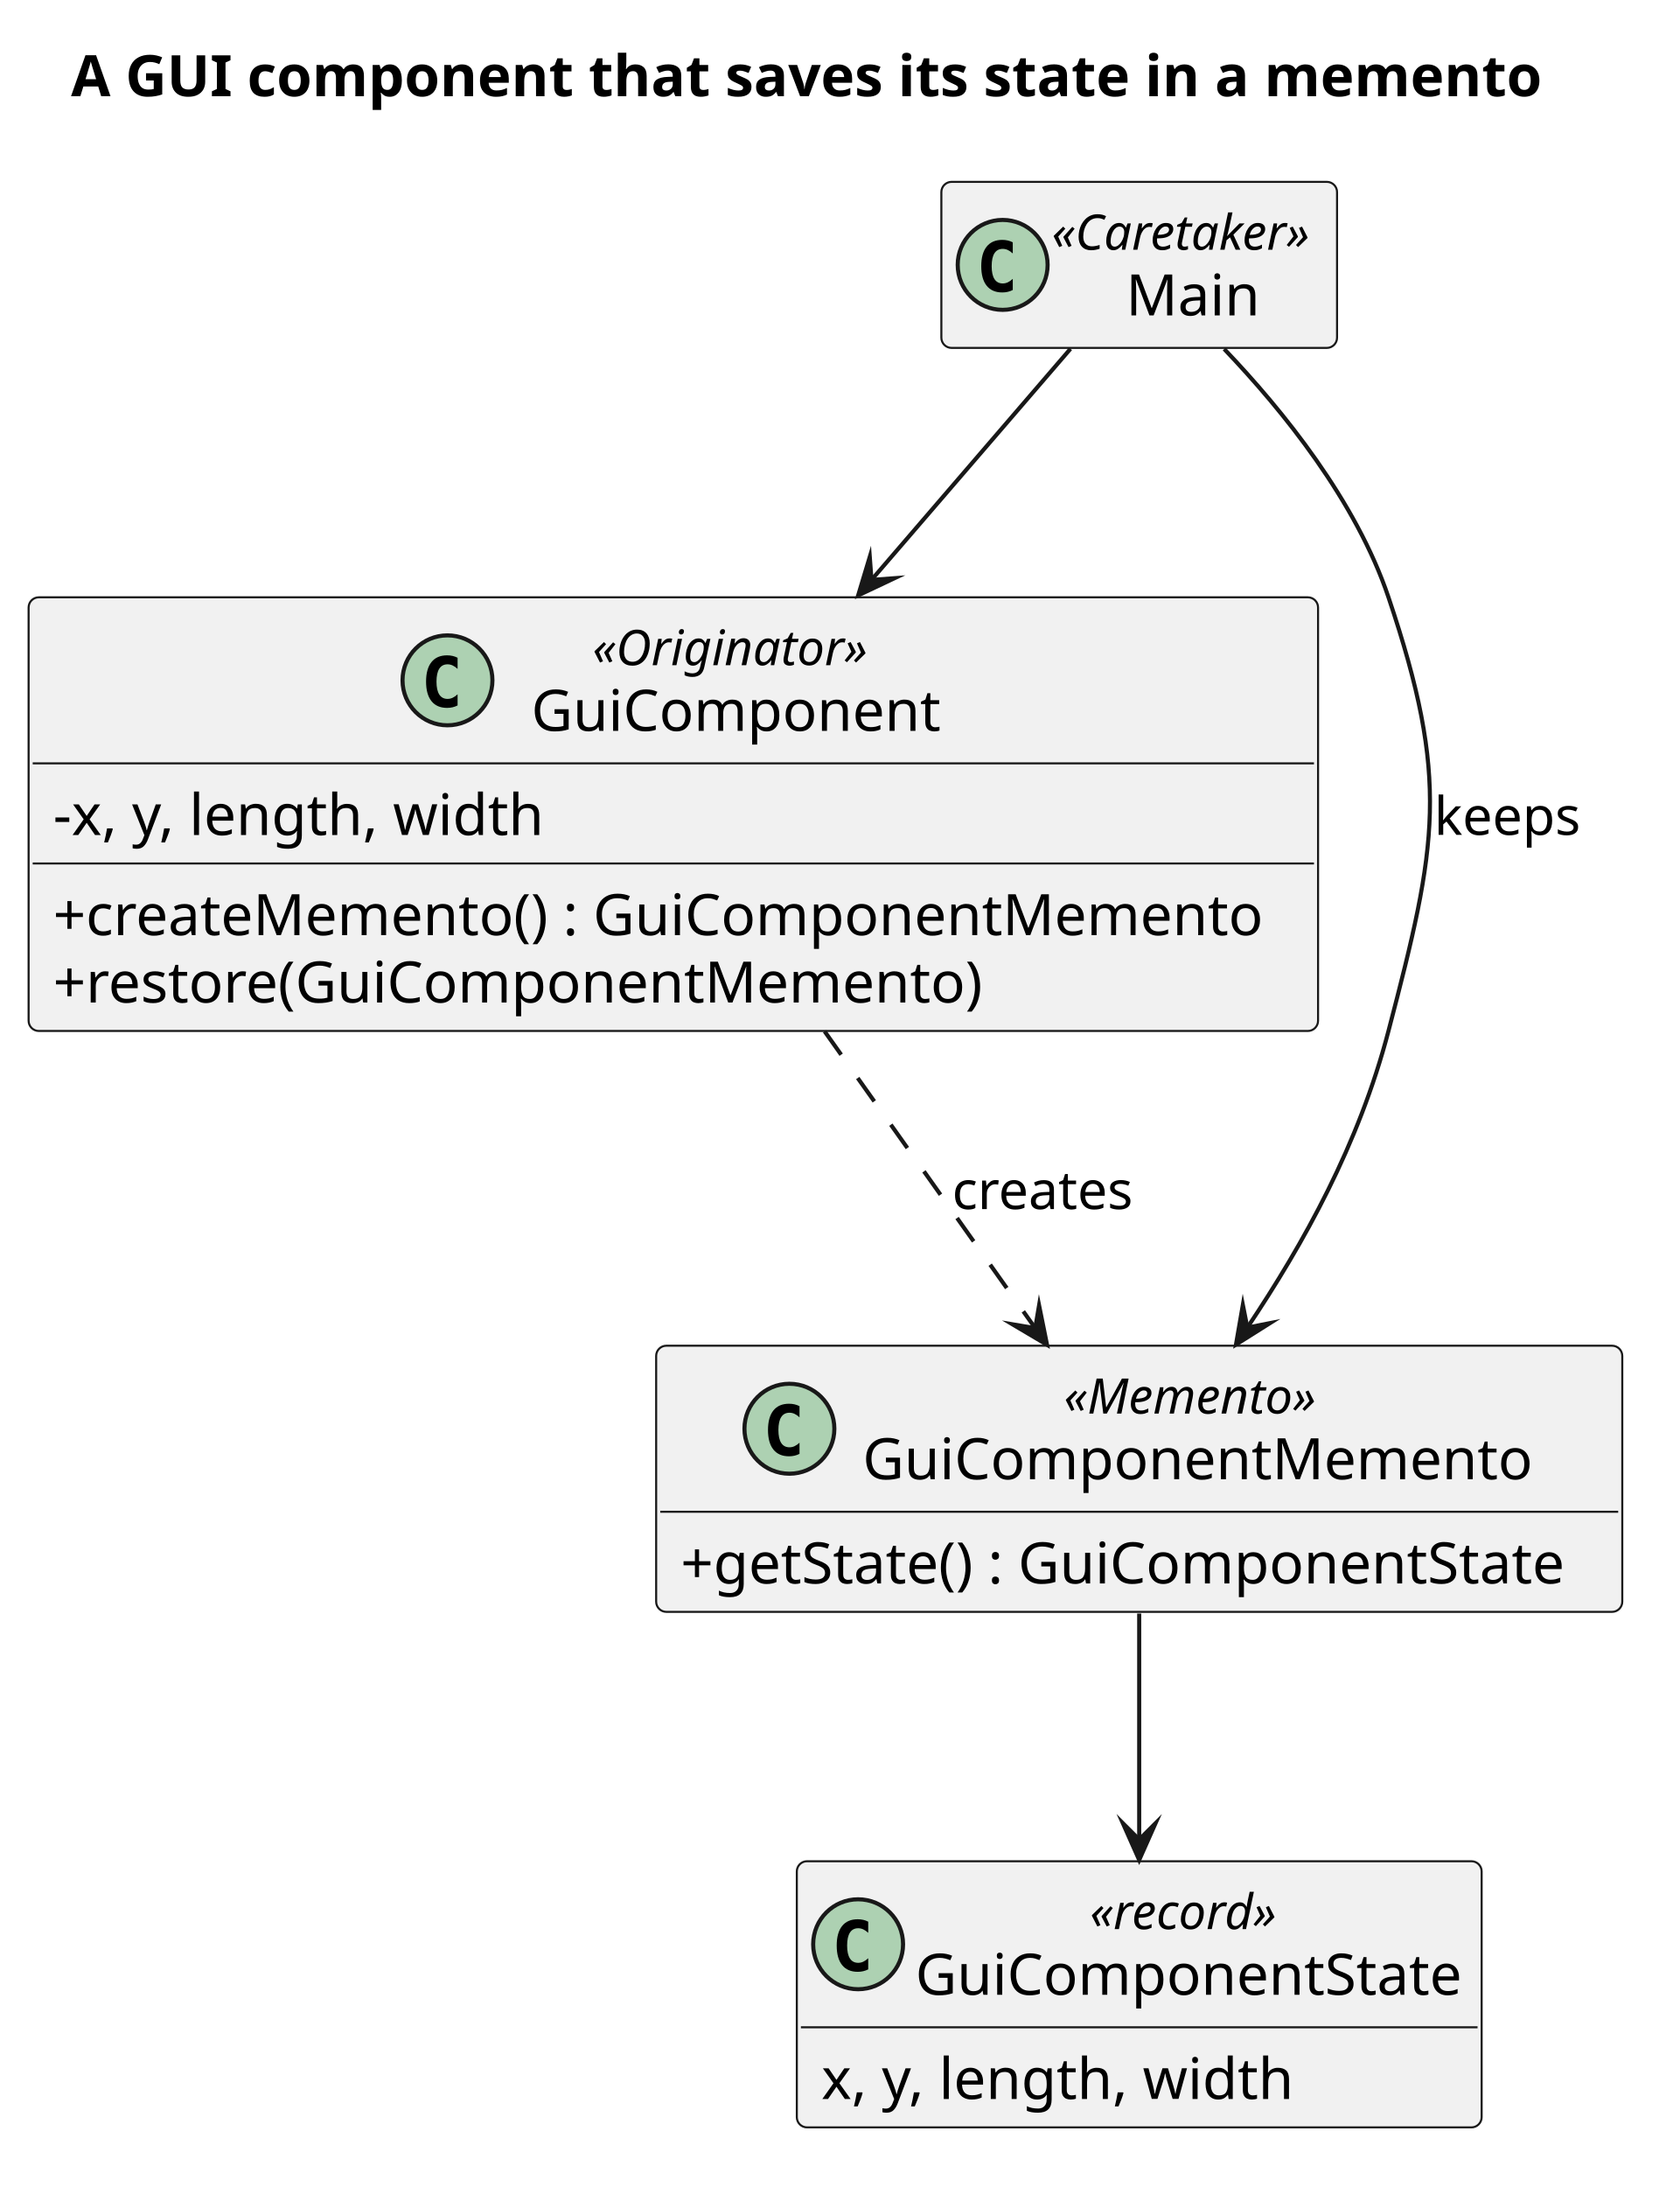
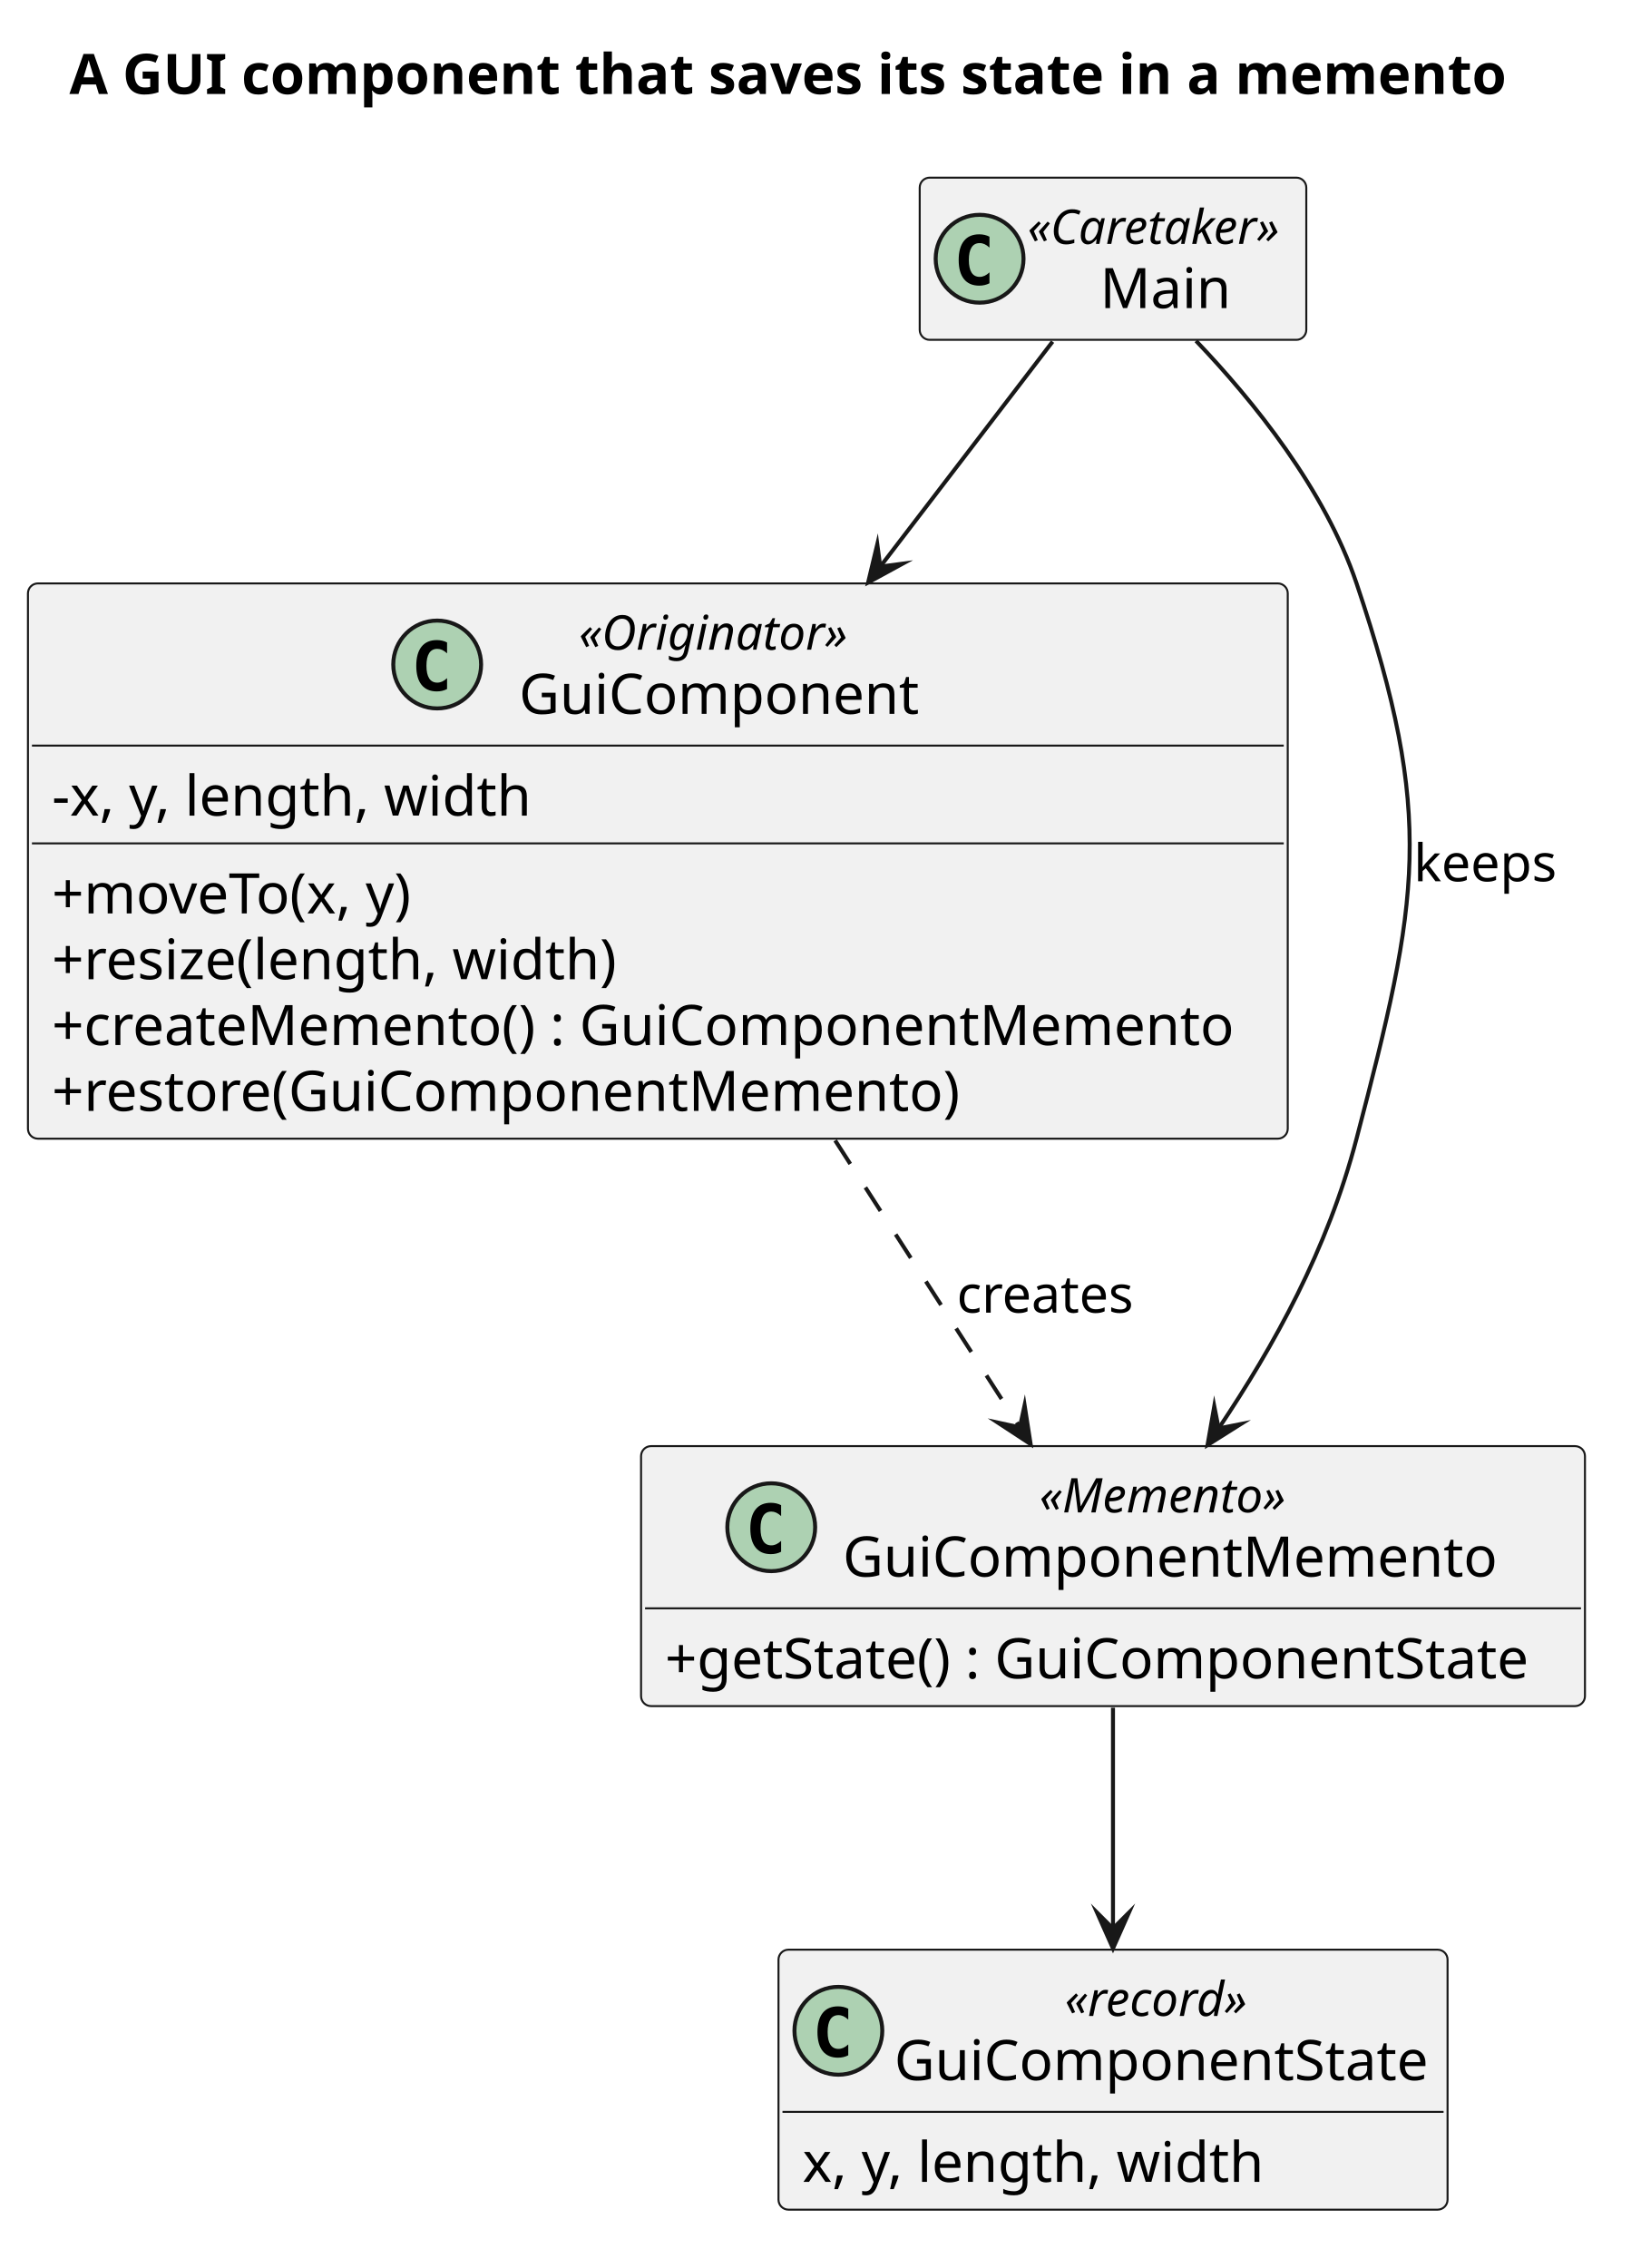
- <svg xmlns="http://www.w3.org/2000/svg" contentStyleType="text/css" data-diagram-type="CLASS" height="535px" preserveAspectRatio="none" style="width:411px;height:535px;background:#FFFFFF;" version="1.1" viewBox="0 0 411 535" width="411px" zoomAndPan="magnify">
+ <svg xmlns="http://www.w3.org/2000/svg" contentStyleType="text/css" data-diagram-type="CLASS" height="568px" preserveAspectRatio="none" style="width:411px;height:568px;background:#FFFFFF;" version="1.1" viewBox="0 0 411 568" width="411px" zoomAndPan="magnify">
  <defs />
  <g>
    <g class="title" data-source-line="3">
      <text fill="#000000" font-family="sans-serif" font-size="14" font-weight="700" lengthAdjust="spacing" textLength="370.207" x="17.382" y="23.535">A GUI component that saves its state in a memento</text>
    </g>
    <g class="entity" data-qualified-name="GuiComponent" data-source-line="4" id="ent0001">
-       <rect fill="#F1F1F1" height="106.086" rx="2.5" ry="2.5" style="stroke:#181818;stroke-width:0.5;" width="315.529" x="7" y="146.118" />
-       <ellipse cx="109.498" cy="166.429" fill="#ADD1B2" rx="11" ry="11" style="stroke:#181818;stroke-width:1;" />
-       <path d="M111.971,172.572 Q111.39,172.871 110.751,173.02 Q110.112,173.17 109.406,173.17 Q106.899,173.17 105.58,171.518 Q104.26,169.866 104.26,166.745 Q104.26,163.615 105.58,161.964 Q106.899,160.312 109.406,160.312 Q110.112,160.312 110.759,160.461 Q111.407,160.611 111.971,160.909 L111.971,163.632 Q111.34,163.051 110.747,162.781 Q110.153,162.511 109.522,162.511 Q108.178,162.511 107.493,163.578 Q106.808,164.645 106.808,166.745 Q106.808,168.837 107.493,169.903 Q108.178,170.97 109.522,170.97 Q110.153,170.97 110.747,170.7 Q111.34,170.43 111.971,169.849 Z " fill="#000000" />
-       <text fill="#000000" font-family="sans-serif" font-size="12" font-style="italic" lengthAdjust="spacing" textLength="72.07" x="144.98" y="162.72">«Originator»</text>
-       <text fill="#000000" font-family="sans-serif" font-size="14" lengthAdjust="spacing" textLength="102.033" x="129.998" y="178.786">GuiComponent</text>
-       <line style="stroke:#181818;stroke-width:0.5;" x1="8" x2="321.529" y1="186.739" y2="186.739" />
-       <text fill="#000000" font-family="sans-serif" font-size="14" lengthAdjust="spacing" textLength="131.339" x="13" y="204.274">-x, y, length, width</text>
-       <line style="stroke:#181818;stroke-width:0.5;" x1="8" x2="321.529" y1="211.228" y2="211.228" />
-       <text fill="#000000" font-family="sans-serif" font-size="14" lengthAdjust="spacing" textLength="303.529" x="13" y="228.763">+createMemento() : GuiComponentMemento</text>
-       <text fill="#000000" font-family="sans-serif" font-size="14" lengthAdjust="spacing" textLength="233.55" x="13" y="245.251">+restore(GuiComponentMemento)</text>
+       <rect fill="#F1F1F1" height="139.062" rx="2.5" ry="2.5" style="stroke:#181818;stroke-width:0.5;" width="315.529" x="7" y="146.108" />
+       <ellipse cx="109.498" cy="166.419" fill="#ADD1B2" rx="11" ry="11" style="stroke:#181818;stroke-width:1;" />
+       <path d="M111.971,172.562 Q111.39,172.861 110.751,173.01 Q110.112,173.16 109.406,173.16 Q106.899,173.16 105.58,171.508 Q104.26,169.856 104.26,166.735 Q104.26,163.605 105.58,161.953 Q106.899,160.302 109.406,160.302 Q110.112,160.302 110.759,160.451 Q111.407,160.601 111.971,160.899 L111.971,163.622 Q111.34,163.041 110.747,162.771 Q110.153,162.501 109.522,162.501 Q108.178,162.501 107.493,163.568 Q106.808,164.635 106.808,166.735 Q106.808,168.827 107.493,169.893 Q108.178,170.96 109.522,170.96 Q110.153,170.96 110.747,170.69 Q111.34,170.42 111.971,169.839 Z " fill="#000000" />
+       <text fill="#000000" font-family="sans-serif" font-size="12" font-style="italic" lengthAdjust="spacing" textLength="72.07" x="144.98" y="162.71">«Originator»</text>
+       <text fill="#000000" font-family="sans-serif" font-size="14" lengthAdjust="spacing" textLength="102.033" x="129.998" y="178.776">GuiComponent</text>
+       <line style="stroke:#181818;stroke-width:0.5;" x1="8" x2="321.529" y1="186.729" y2="186.729" />
+       <text fill="#000000" font-family="sans-serif" font-size="14" lengthAdjust="spacing" textLength="131.339" x="13" y="204.264">-x, y, length, width</text>
+       <line style="stroke:#181818;stroke-width:0.5;" x1="8" x2="321.529" y1="211.218" y2="211.218" />
+       <text fill="#000000" font-family="sans-serif" font-size="14" lengthAdjust="spacing" textLength="99.162" x="13" y="228.753">+moveTo(x, y)</text>
+       <text fill="#000000" font-family="sans-serif" font-size="14" lengthAdjust="spacing" textLength="150.391" x="13" y="245.241">+resize(length, width)</text>
+       <text fill="#000000" font-family="sans-serif" font-size="14" lengthAdjust="spacing" textLength="303.529" x="13" y="261.729">+createMemento() : GuiComponentMemento</text>
+       <text fill="#000000" font-family="sans-serif" font-size="14" lengthAdjust="spacing" textLength="233.55" x="13" y="278.218">+restore(GuiComponentMemento)</text>
    </g>
-     <g class="entity" data-qualified-name="GuiComponentMemento" data-source-line="9" id="ent0002">
-       <rect fill="#F1F1F1" height="65.109" rx="2.5" ry="2.5" style="stroke:#181818;stroke-width:0.5;" width="236.41" x="160.56" y="329.198" />
-       <ellipse cx="193.166" cy="349.509" fill="#ADD1B2" rx="11" ry="11" style="stroke:#181818;stroke-width:1;" />
-       <path d="M195.639,355.652 Q195.058,355.951 194.419,356.1 Q193.78,356.25 193.074,356.25 Q190.567,356.25 189.247,354.598 Q187.928,352.946 187.928,349.825 Q187.928,346.695 189.247,345.043 Q190.567,343.392 193.074,343.392 Q193.78,343.392 194.427,343.541 Q195.075,343.69 195.639,343.989 L195.639,346.712 Q195.008,346.131 194.415,345.861 Q193.821,345.591 193.19,345.591 Q191.845,345.591 191.161,346.658 Q190.476,347.725 190.476,349.825 Q190.476,351.916 191.161,352.983 Q191.845,354.05 193.19,354.05 Q193.821,354.05 194.415,353.78 Q195.008,353.51 195.639,352.929 Z " fill="#000000" />
-       <text fill="#000000" font-family="sans-serif" font-size="12" font-style="italic" lengthAdjust="spacing" textLength="66.791" x="260.326" y="345.8">«Memento»</text>
-       <text fill="#000000" font-family="sans-serif" font-size="14" lengthAdjust="spacing" textLength="165.286" x="211.078" y="361.866">GuiComponentMemento</text>
-       <line style="stroke:#181818;stroke-width:0.5;" x1="161.56" x2="395.97" y1="369.819" y2="369.819" />
-       <text fill="#000000" font-family="sans-serif" font-size="14" lengthAdjust="spacing" textLength="224.41" x="166.56" y="387.354">+getState() : GuiComponentState</text>
+     <g class="entity" data-qualified-name="GuiComponentMemento" data-source-line="11" id="ent0002">
+       <rect fill="#F1F1F1" height="65.109" rx="2.5" ry="2.5" style="stroke:#181818;stroke-width:0.5;" width="236.41" x="160.56" y="362.168" />
+       <ellipse cx="193.166" cy="382.479" fill="#ADD1B2" rx="11" ry="11" style="stroke:#181818;stroke-width:1;" />
+       <path d="M195.639,388.622 Q195.058,388.921 194.419,389.07 Q193.78,389.22 193.074,389.22 Q190.567,389.22 189.247,387.568 Q187.928,385.916 187.928,382.795 Q187.928,379.665 189.247,378.014 Q190.567,376.362 193.074,376.362 Q193.78,376.362 194.427,376.511 Q195.075,376.661 195.639,376.959 L195.639,379.682 Q195.008,379.101 194.415,378.831 Q193.821,378.561 193.19,378.561 Q191.845,378.561 191.161,379.628 Q190.476,380.695 190.476,382.795 Q190.476,384.887 191.161,385.953 Q191.845,387.02 193.19,387.02 Q193.821,387.02 194.415,386.75 Q195.008,386.48 195.639,385.899 Z " fill="#000000" />
+       <text fill="#000000" font-family="sans-serif" font-size="12" font-style="italic" lengthAdjust="spacing" textLength="66.791" x="260.326" y="378.77">«Memento»</text>
+       <text fill="#000000" font-family="sans-serif" font-size="14" lengthAdjust="spacing" textLength="165.286" x="211.078" y="394.836">GuiComponentMemento</text>
+       <line style="stroke:#181818;stroke-width:0.5;" x1="161.56" x2="395.97" y1="402.789" y2="402.789" />
+       <text fill="#000000" font-family="sans-serif" font-size="14" lengthAdjust="spacing" textLength="224.41" x="166.56" y="420.325">+getState() : GuiComponentState</text>
    </g>
-     <g class="entity" data-qualified-name="GuiComponentState" data-source-line="12" id="ent0003">
-       <rect fill="#F1F1F1" height="65.109" rx="2.5" ry="2.5" style="stroke:#181818;stroke-width:0.5;" width="167.577" x="194.98" y="455.308" />
-       <ellipse cx="209.98" cy="475.619" fill="#ADD1B2" rx="11" ry="11" style="stroke:#181818;stroke-width:1;" />
-       <path d="M212.453,481.762 Q211.872,482.061 211.233,482.21 Q210.594,482.36 209.888,482.36 Q207.381,482.36 206.061,480.708 Q204.742,479.056 204.742,475.935 Q204.742,472.805 206.061,471.154 Q207.381,469.502 209.888,469.502 Q210.594,469.502 211.241,469.651 Q211.889,469.8 212.453,470.099 L212.453,472.822 Q211.822,472.241 211.229,471.971 Q210.635,471.701 210.004,471.701 Q208.66,471.701 207.975,472.768 Q207.29,473.835 207.29,475.935 Q207.29,478.026 207.975,479.093 Q208.66,480.16 210.004,480.16 Q210.635,480.16 211.229,479.89 Q211.822,479.62 212.453,479.039 Z " fill="#000000" />
-       <text fill="#000000" font-family="sans-serif" font-size="12" font-style="italic" lengthAdjust="spacing" textLength="50.15" x="266.693" y="471.91">«record»</text>
-       <text fill="#000000" font-family="sans-serif" font-size="14" lengthAdjust="spacing" textLength="135.577" x="223.98" y="487.976">GuiComponentState</text>
-       <line style="stroke:#181818;stroke-width:0.5;" x1="195.98" x2="361.557" y1="495.929" y2="495.929" />
-       <text fill="#000000" font-family="sans-serif" font-size="14" lengthAdjust="spacing" textLength="123.238" x="200.98" y="513.465">x, y, length, width</text>
+     <g class="entity" data-qualified-name="GuiComponentState" data-source-line="14" id="ent0003">
+       <rect fill="#F1F1F1" height="65.109" rx="2.5" ry="2.5" style="stroke:#181818;stroke-width:0.5;" width="167.577" x="194.98" y="488.278" />
+       <ellipse cx="209.98" cy="508.589" fill="#ADD1B2" rx="11" ry="11" style="stroke:#181818;stroke-width:1;" />
+       <path d="M212.453,514.732 Q211.872,515.031 211.233,515.18 Q210.594,515.33 209.888,515.33 Q207.381,515.33 206.061,513.678 Q204.742,512.026 204.742,508.905 Q204.742,505.775 206.061,504.123 Q207.381,502.472 209.888,502.472 Q210.594,502.472 211.241,502.621 Q211.889,502.771 212.453,503.069 L212.453,505.792 Q211.822,505.211 211.229,504.941 Q210.635,504.671 210.004,504.671 Q208.66,504.671 207.975,505.738 Q207.29,506.805 207.29,508.905 Q207.29,510.997 207.975,512.063 Q208.66,513.13 210.004,513.13 Q210.635,513.13 211.229,512.86 Q211.822,512.59 212.453,512.009 Z " fill="#000000" />
+       <text fill="#000000" font-family="sans-serif" font-size="12" font-style="italic" lengthAdjust="spacing" textLength="50.15" x="266.693" y="504.88">«record»</text>
+       <text fill="#000000" font-family="sans-serif" font-size="14" lengthAdjust="spacing" textLength="135.577" x="223.98" y="520.946">GuiComponentState</text>
+       <line style="stroke:#181818;stroke-width:0.5;" x1="195.98" x2="361.557" y1="528.899" y2="528.899" />
+       <text fill="#000000" font-family="sans-serif" font-size="14" lengthAdjust="spacing" textLength="123.238" x="200.98" y="546.434">x, y, length, width</text>
    </g>
-     <g class="entity" data-qualified-name="Main" data-source-line="15" id="ent0004">
+     <g class="entity" data-qualified-name="Main" data-source-line="17" id="ent0004">
      <rect fill="#F1F1F1" height="40.621" rx="2.5" ry="2.5" style="stroke:#181818;stroke-width:0.5;" width="96.824" x="230.35" y="44.488" />
      <ellipse cx="245.35" cy="64.799" fill="#ADD1B2" rx="11" ry="11" style="stroke:#181818;stroke-width:1;" />
      <path d="M247.823,70.942 Q247.242,71.241 246.603,71.39 Q245.964,71.54 245.258,71.54 Q242.751,71.54 241.431,69.888 Q240.112,68.236 240.112,65.115 Q240.112,61.985 241.431,60.334 Q242.751,58.682 245.258,58.682 Q245.964,58.682 246.611,58.831 Q247.259,58.98 247.823,59.279 L247.823,62.002 Q247.192,61.421 246.599,61.151 Q246.005,60.881 245.374,60.881 Q244.03,60.881 243.345,61.948 Q242.66,63.015 242.66,65.115 Q242.66,67.207 243.345,68.273 Q244.03,69.34 245.374,69.34 Q246.005,69.34 246.599,69.07 Q247.192,68.8 247.823,68.219 Z " fill="#000000" />
      <text fill="#000000" font-family="sans-serif" font-size="12" font-style="italic" lengthAdjust="spacing" textLength="68.824" x="257.35" y="61.09">«Caretaker»</text>
      <text fill="#000000" font-family="sans-serif" font-size="14" lengthAdjust="spacing" textLength="32.525" x="275.499" y="77.156">Main</text>
    </g>
-     <g class="link" data-entity-1="ent0004" data-entity-2="ent0002" data-link-type="dependency" data-source-line="16" id="lnk5">
-       <path codeLine="16" d="M299.56,85.378 C313.93,100.418 331.83,122.548 339.76,146.118 C354.81,190.798 351.7,206.588 339.76,252.198 C332.48,280.018 319.083,304.074 305.223,324.764" fill="none" id="Main-to-GuiComponentMemento" style="stroke:#181818;stroke-width:1;" />
-       <polygon fill="#181818" points="302.44,328.918,310.772,323.667,305.223,324.764,304.126,319.215,302.44,328.918" style="stroke:#181818;stroke-width:1;stroke-linejoin:miter;stroke-miterlimit:10;" />
-       <text fill="#000000" font-family="sans-serif" font-size="13" lengthAdjust="spacing" textLength="36.893" x="350.92" y="204.227">keeps</text>
+     <g class="link" data-entity-1="ent0004" data-entity-2="ent0002" data-link-type="dependency" data-source-line="18" id="lnk5">
+       <path codeLine="18" d="M299.56,85.368 C313.93,100.408 331.83,122.548 339.76,146.108 C359.49,204.678 355.41,225.378 339.76,285.168 C332.48,312.988 319.083,337.044 305.223,357.734" fill="none" id="Main-to-GuiComponentMemento" style="stroke:#181818;stroke-width:1;" />
+       <polygon fill="#181818" points="302.44,361.888,310.772,356.637,305.223,357.734,304.126,352.185,302.44,361.888" style="stroke:#181818;stroke-width:1;stroke-linejoin:miter;stroke-miterlimit:10;" />
+       <text fill="#000000" font-family="sans-serif" font-size="13" lengthAdjust="spacing" textLength="36.893" x="354.07" y="220.707">keeps</text>
    </g>
-     <g class="link" data-entity-1="ent0004" data-entity-2="ent0001" data-link-type="dependency" data-source-line="17" id="lnk6">
-       <path codeLine="17" d="M261.94,85.328 C248.26,101.228 231.543,120.63 213.254,141.86" fill="none" id="Main-to-GuiComponent" style="stroke:#181818;stroke-width:1;" />
-       <polygon fill="#181818" points="209.99,145.648,218.895,141.44,213.254,141.86,212.834,136.219,209.99,145.648" style="stroke:#181818;stroke-width:1;stroke-linejoin:miter;stroke-miterlimit:10;" />
+     <g class="link" data-entity-1="ent0004" data-entity-2="ent0001" data-link-type="dependency" data-source-line="19" id="lnk6">
+       <path codeLine="19" d="M263.63,85.558 C251.69,101.138 237.35,119.869 220.47,141.909" fill="none" id="Main-to-GuiComponent" style="stroke:#181818;stroke-width:1;" />
+       <polygon fill="#181818" points="217.43,145.878,226.078,141.165,220.47,141.909,219.727,136.301,217.43,145.878" style="stroke:#181818;stroke-width:1;stroke-linejoin:miter;stroke-miterlimit:10;" />
    </g>
-     <g class="link" data-entity-1="ent0001" data-entity-2="ent0002" data-link-type="dependency" data-source-line="18" id="lnk7">
-       <path codeLine="18" d="M201.78,252.298 C219.72,277.578 237.796,303.041 253.315,324.901" fill="none" id="GuiComponent-to-GuiComponentMemento" style="stroke:#181818;stroke-width:1;stroke-dasharray:7,7;" />
-       <polygon fill="#181818" points="256.21,328.978,254.261,319.324,253.315,324.901,247.738,323.955,256.21,328.978" style="stroke:#181818;stroke-width:1;stroke-linejoin:miter;stroke-miterlimit:10;" />
-       <text fill="#000000" font-family="sans-serif" font-size="13" lengthAdjust="spacing" textLength="45.132" x="232.98" y="295.767">creates</text>
+     <g class="link" data-entity-1="ent0001" data-entity-2="ent0002" data-link-type="dependency" data-source-line="20" id="lnk7">
+       <path codeLine="20" d="M209.17,285.608 C226.05,311.828 241.773,336.264 255.423,357.464" fill="none" id="GuiComponent-to-GuiComponentMemento" style="stroke:#181818;stroke-width:1;stroke-dasharray:7,7;" />
+       <polygon fill="#181818" points="258.13,361.668,256.621,351.936,255.423,357.464,249.895,356.267,258.13,361.668" style="stroke:#181818;stroke-width:1;stroke-linejoin:miter;stroke-miterlimit:10;" />
+       <text fill="#000000" font-family="sans-serif" font-size="13" lengthAdjust="spacing" textLength="45.132" x="239.64" y="328.737">creates</text>
    </g>
-     <g class="link" data-entity-1="ent0002" data-entity-2="ent0003" data-link-type="dependency" data-source-line="19" id="lnk8">
-       <path codeLine="19" d="M278.76,394.718 C278.76,413.248 278.76,431.498 278.76,450.008" fill="none" id="GuiComponentMemento-to-GuiComponentState" style="stroke:#181818;stroke-width:1;" />
-       <polygon fill="#181818" points="278.76,455.008,282.76,446.008,278.76,450.008,274.76,446.008,278.76,455.008" style="stroke:#181818;stroke-width:1;stroke-linejoin:miter;stroke-miterlimit:10;" />
+     <g class="link" data-entity-1="ent0002" data-entity-2="ent0003" data-link-type="dependency" data-source-line="21" id="lnk8">
+       <path codeLine="21" d="M278.76,427.688 C278.76,446.218 278.76,464.468 278.76,482.978" fill="none" id="GuiComponentMemento-to-GuiComponentState" style="stroke:#181818;stroke-width:1;" />
+       <polygon fill="#181818" points="278.76,487.978,282.76,478.978,278.76,482.978,274.76,478.978,278.76,487.978" style="stroke:#181818;stroke-width:1;stroke-linejoin:miter;stroke-miterlimit:10;" />
    </g>
  </g>
</svg>
